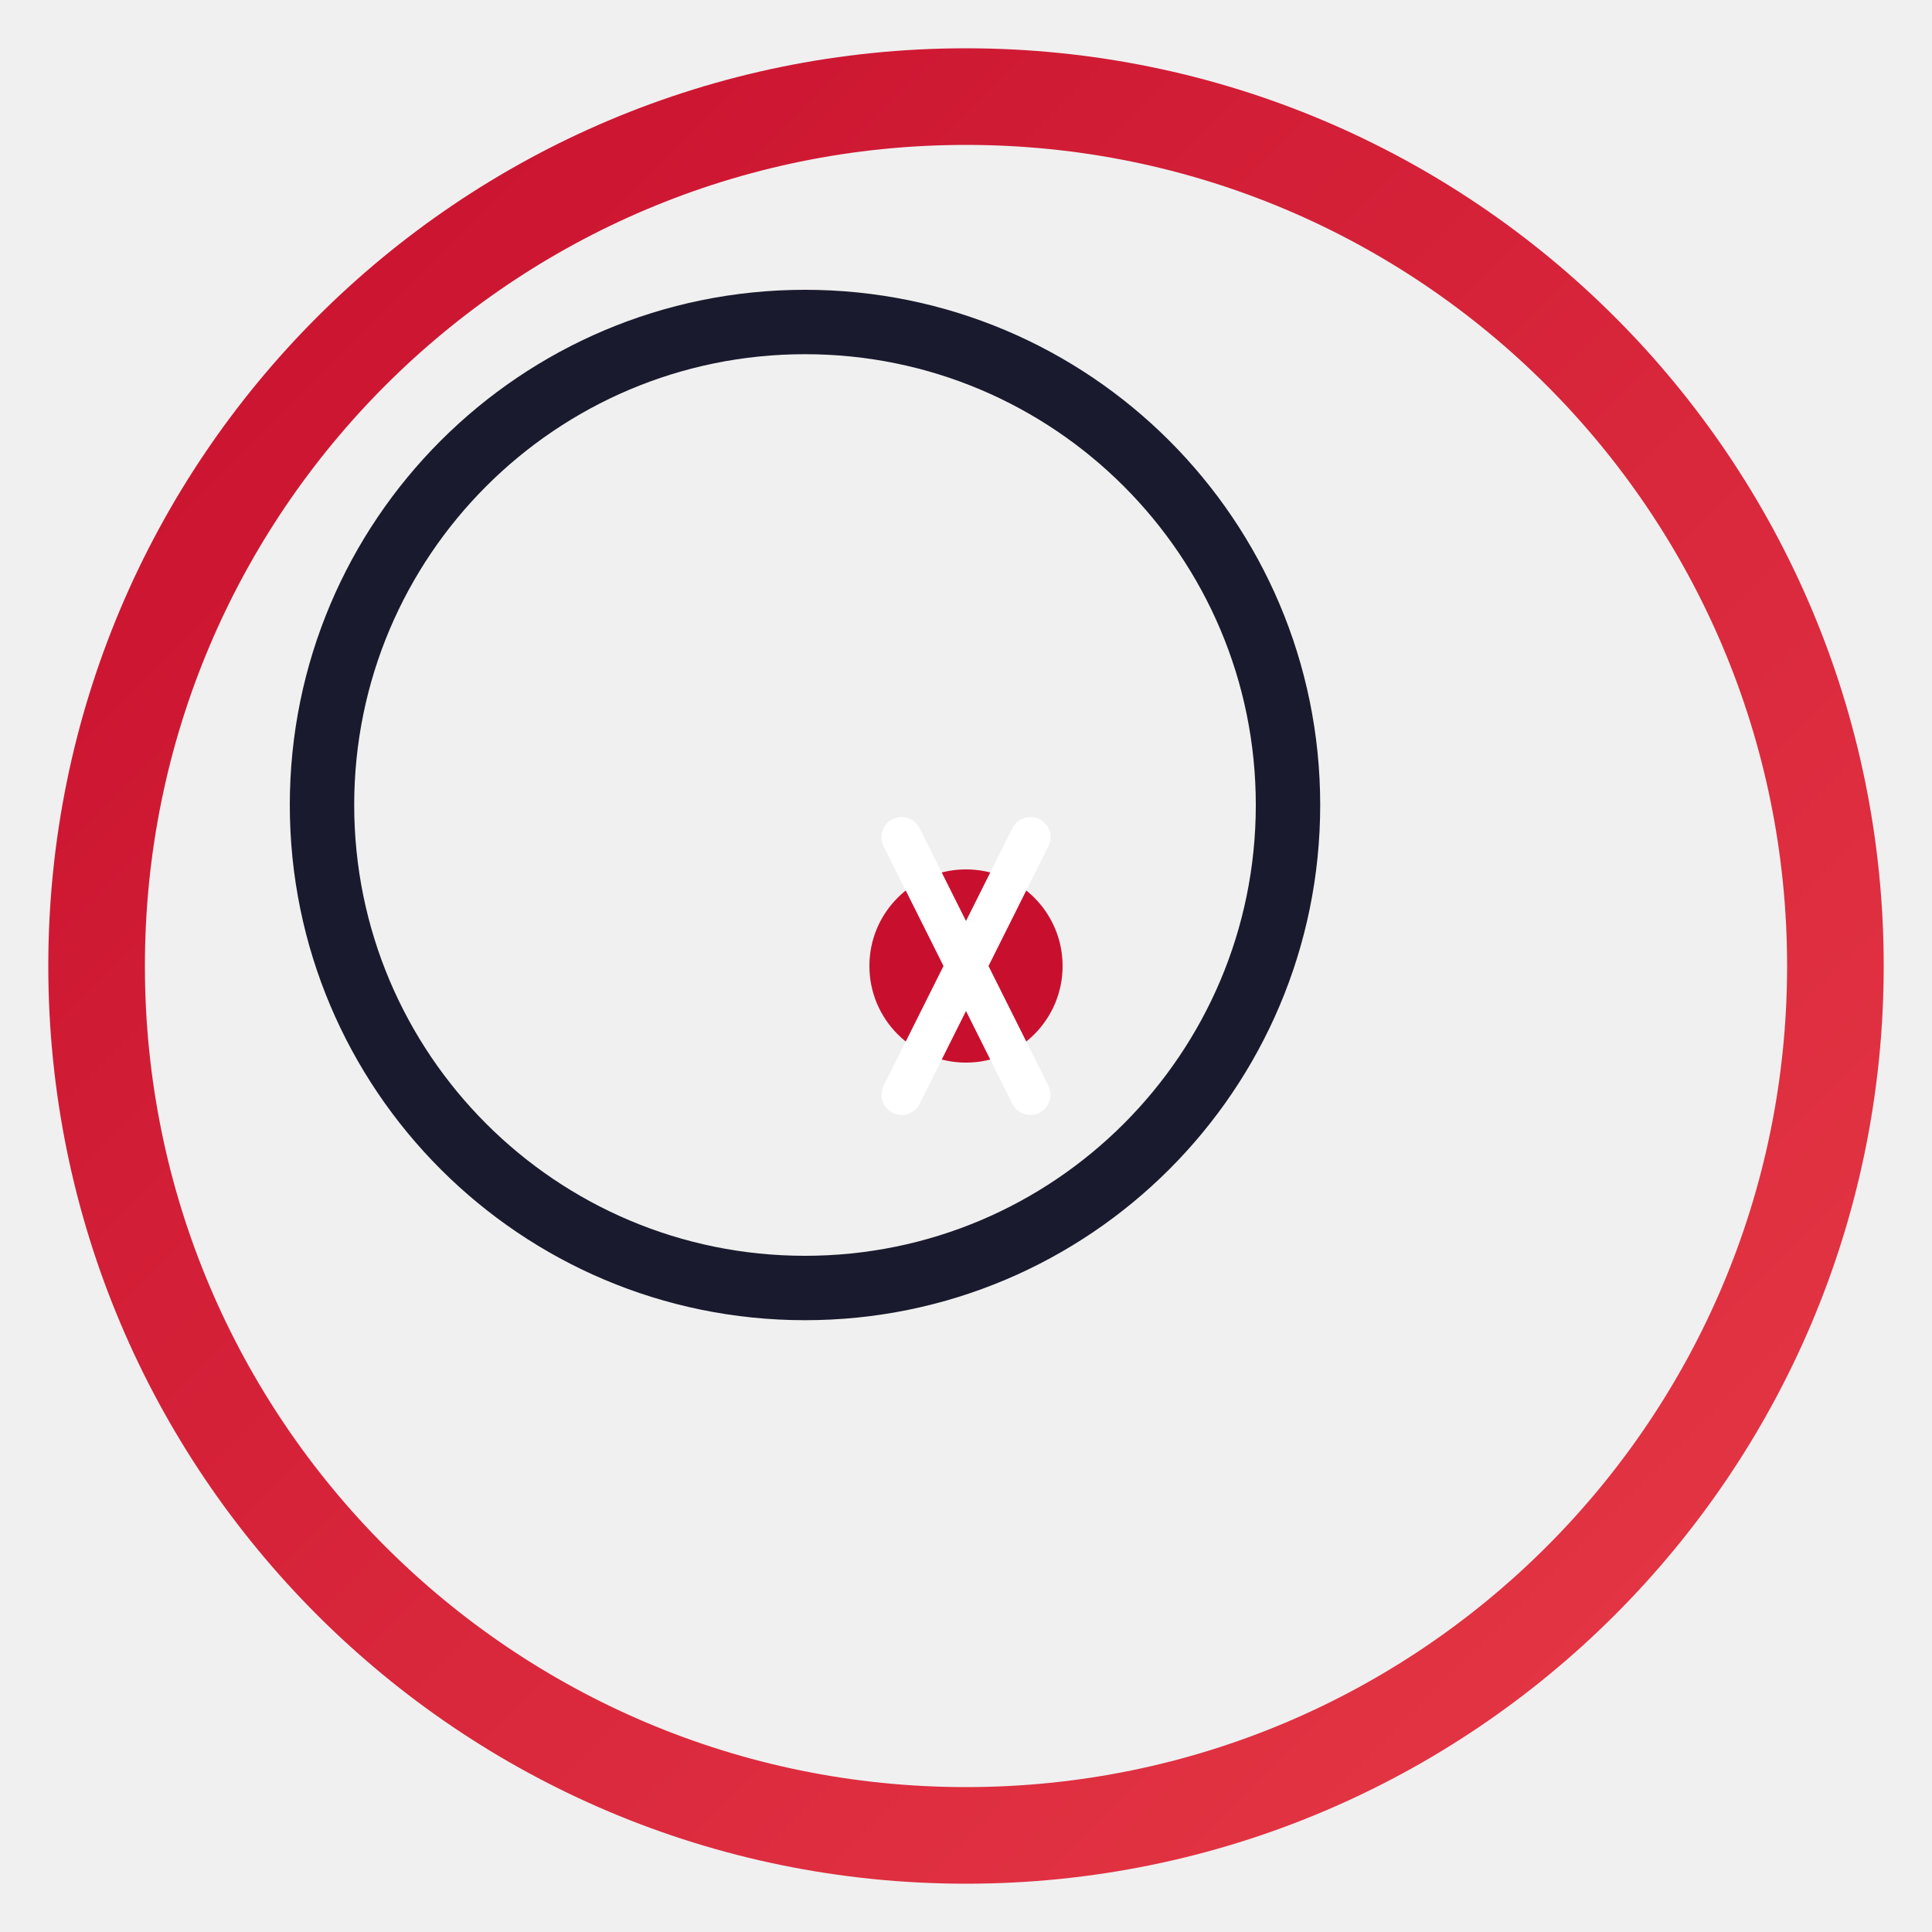
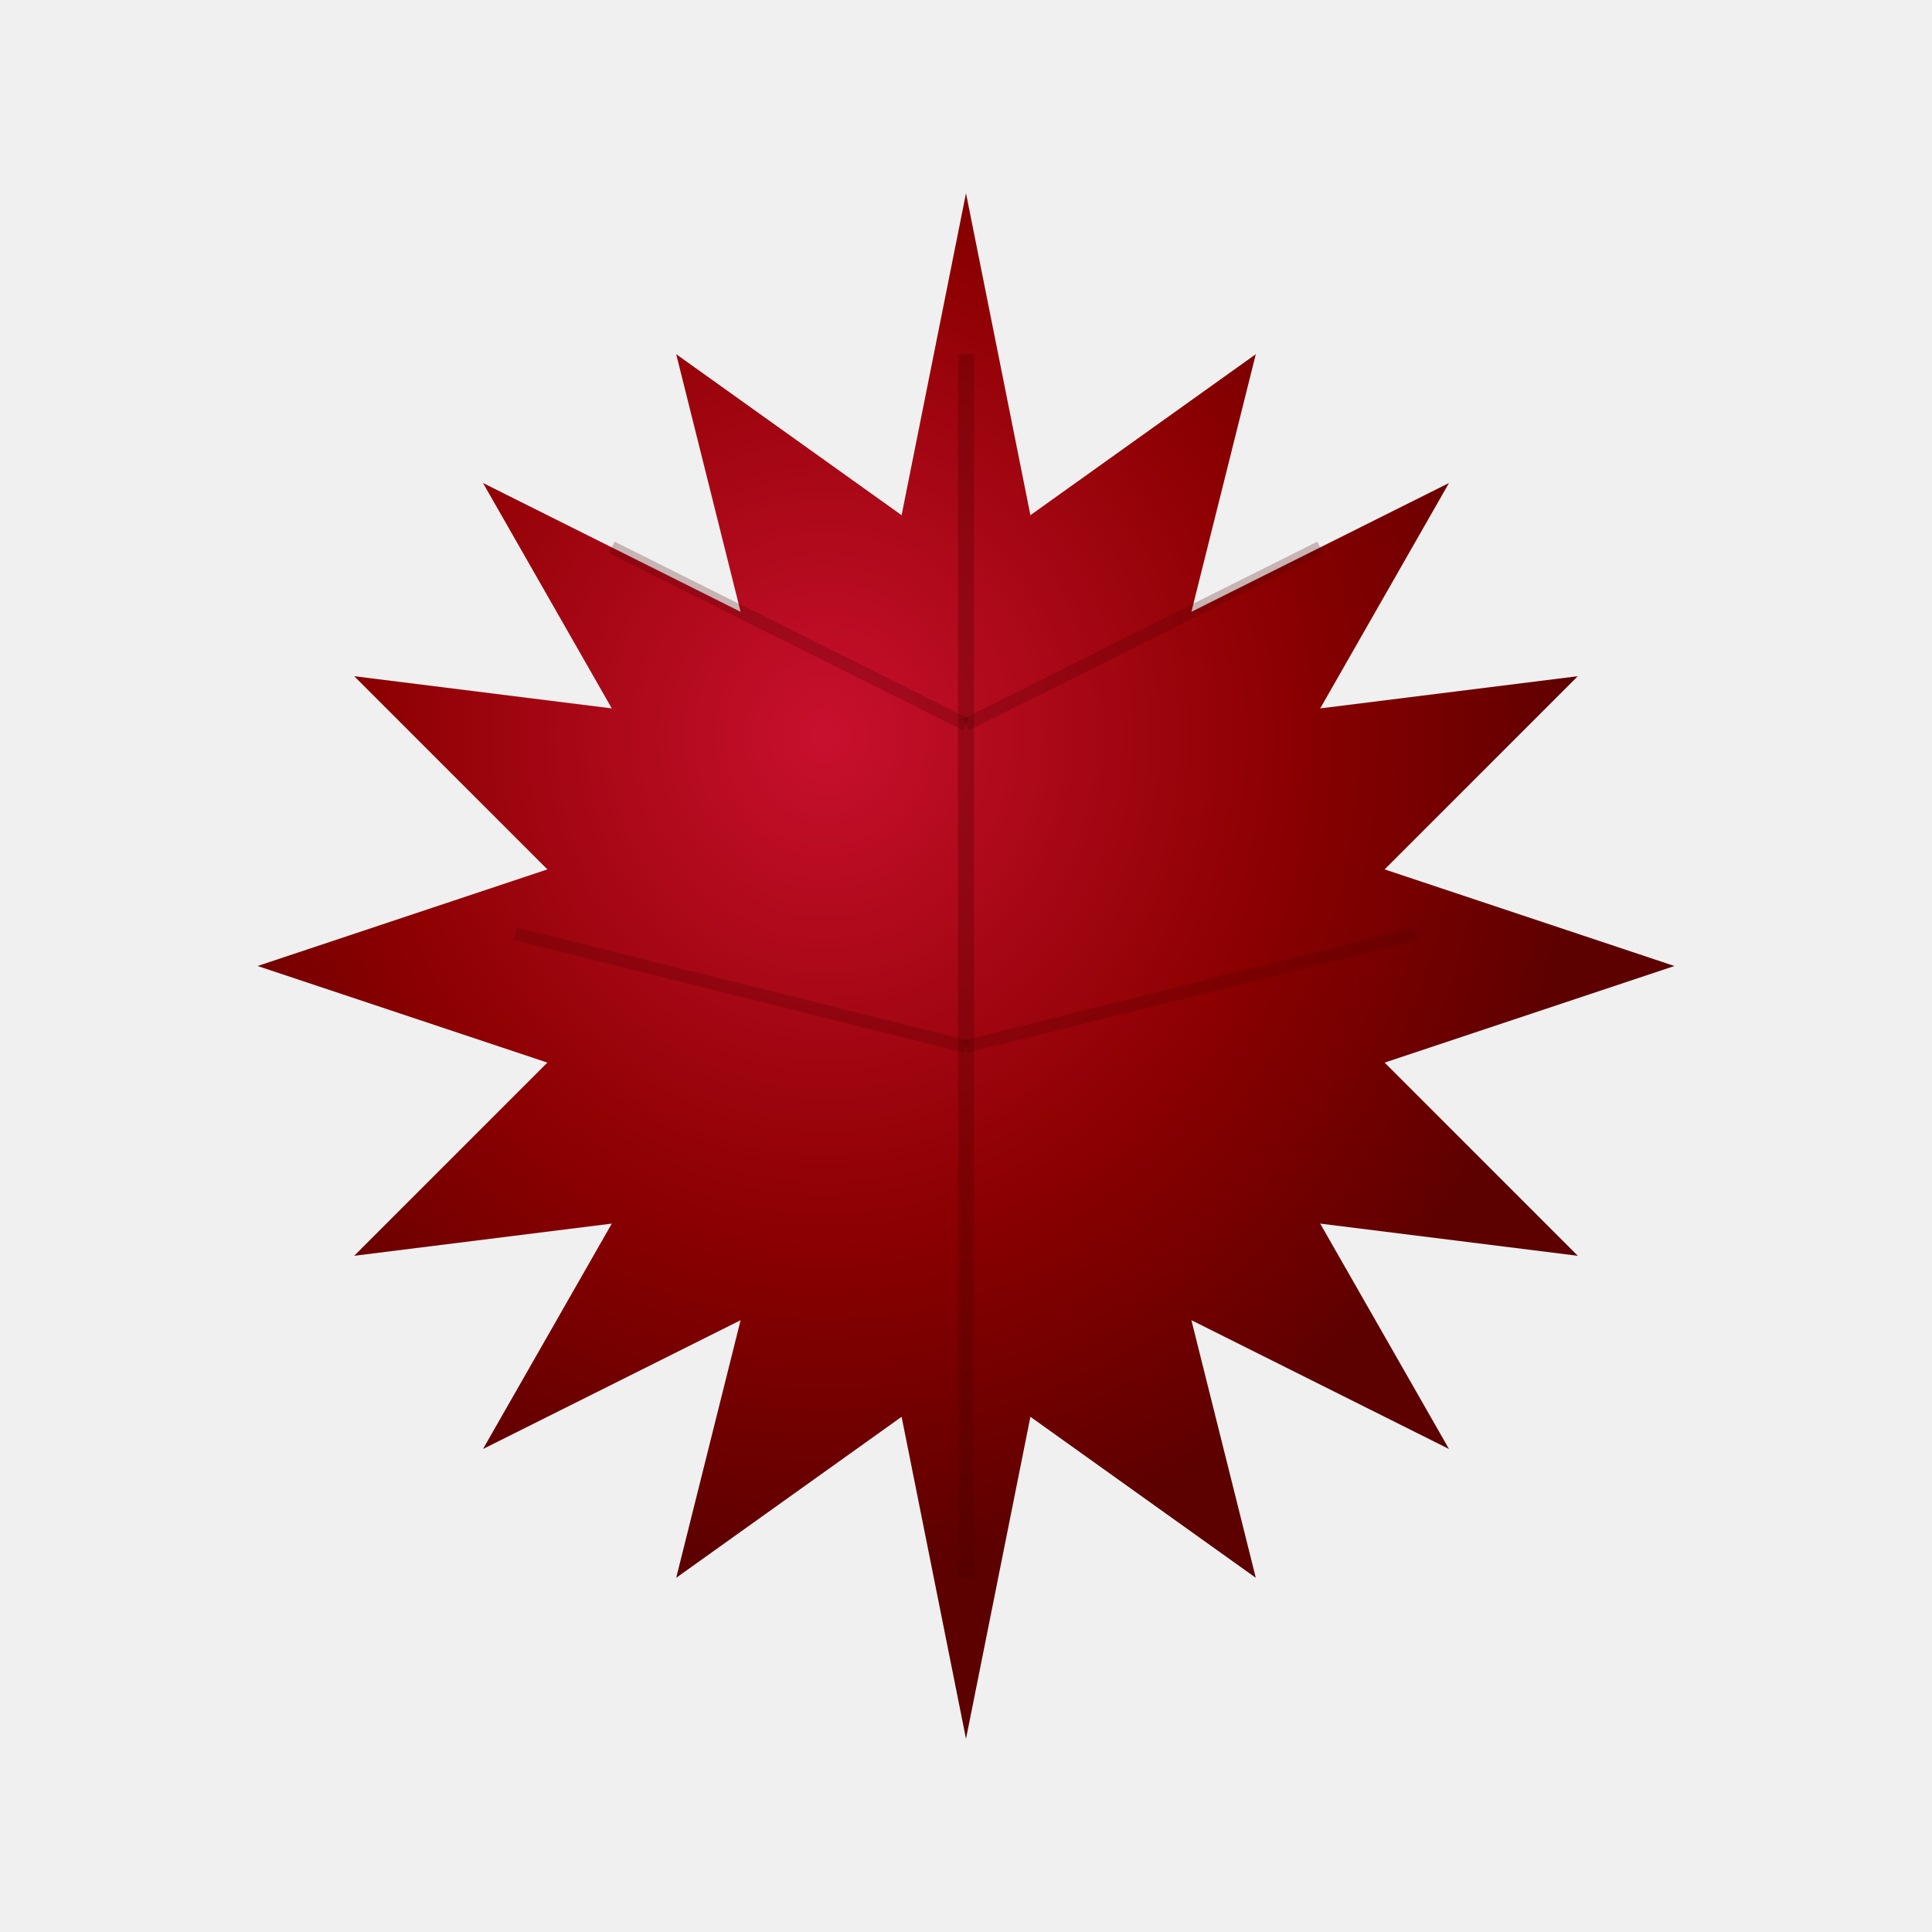
<svg xmlns="http://www.w3.org/2000/svg" viewBox="0 0 120 120" width="120" height="120">
  <defs>
-     <linearGradient id="ring-grad" x1="0%" y1="0%" x2="100%" y2="100%">
+     <radialGradient id="leaf-grad" cx="40%" cy="35%" r="55%">
      <stop offset="0%" style="stop-color:#C8102E;stop-opacity:1" />
-       <stop offset="100%" style="stop-color:#E63946;stop-opacity:1" />
-     </linearGradient>
+       <stop offset="60%" style="stop-color:#8B0000;stop-opacity:1" />
+       <stop offset="100%" style="stop-color:#5C0000;stop-opacity:1" />
+     </radialGradient>
  </defs>
-   <circle cx="60" cy="60" r="54" fill="none" stroke="url(#ring-grad)" stroke-width="6" stroke-linecap="round" />
-   <circle cx="50" cy="50" r="30" fill="none" stroke="#1A1A2E" stroke-width="4" stroke-linecap="round" />
-   <circle cx="60" cy="60" r="6" fill="#C8102E" />
-   <line x1="56" y1="52" x2="64" y2="68" stroke="#FFFFFF" stroke-width="2.5" stroke-linecap="round" />
-   <line x1="64" y1="52" x2="56" y2="68" stroke="#FFFFFF" stroke-width="2.5" stroke-linecap="round" />
+   <path d="     M 60 12     L 64 32 L 78 22 L 74 38     L 90 30 L 82 44     L 98 42 L 86 54     L 104 60 L 86 66     L 98 78 L 82 76     L 90 90 L 74 82     L 78 98 L 64 88     L 60 108     L 56 88 L 42 98     L 46 82 L 30 90     L 38 76 L 22 78     L 34 66 L 16 60     L 34 54 L 22 42     L 38 44 L 30 30     L 46 38 L 42 22     L 56 32     Z   " fill="url(#leaf-grad)" stroke="none" />
+   <line x1="60" y1="22" x2="60" y2="98" stroke="#4A0000" stroke-width="1" opacity="0.3" />
+   <line x1="60" y1="45" x2="82" y2="34" stroke="#4A0000" stroke-width="0.8" opacity="0.25" />
+   <line x1="60" y1="45" x2="38" y2="34" stroke="#4A0000" stroke-width="0.8" opacity="0.25" />
+   <line x1="60" y1="65" x2="88" y2="58" stroke="#4A0000" stroke-width="0.8" opacity="0.25" />
+   <line x1="60" y1="65" x2="32" y2="58" stroke="#4A0000" stroke-width="0.8" opacity="0.25" />
</svg>
